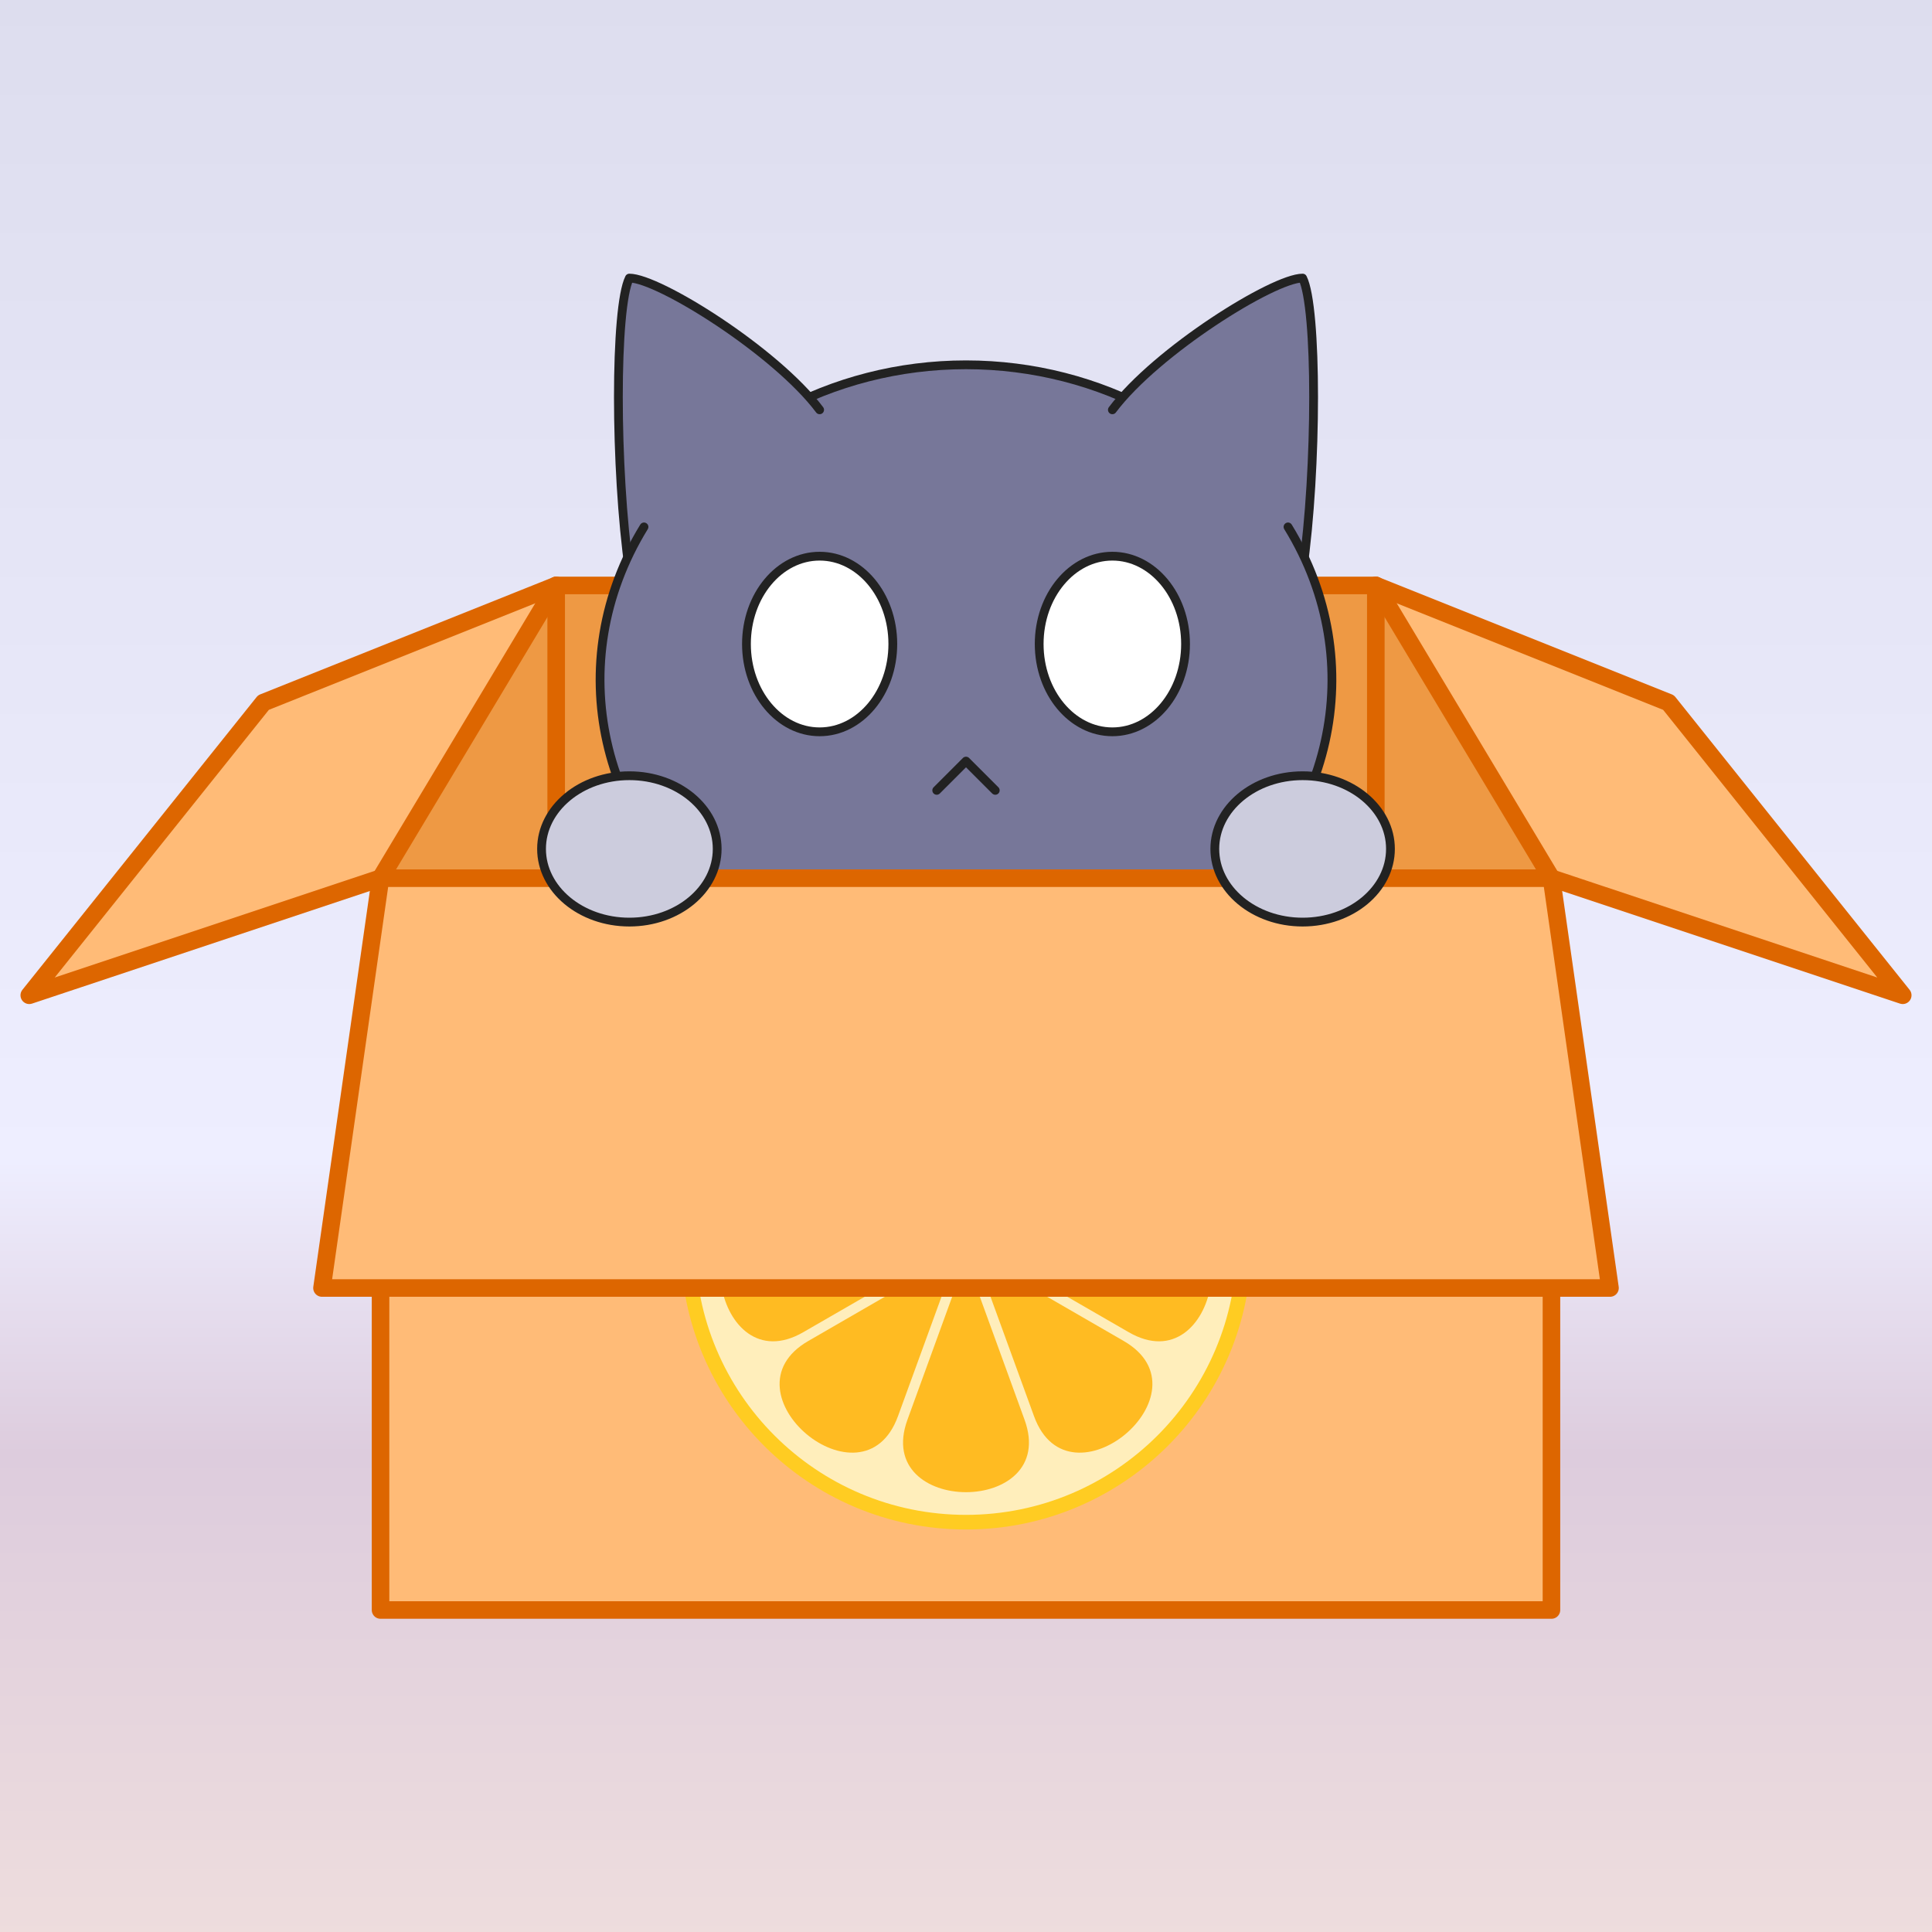
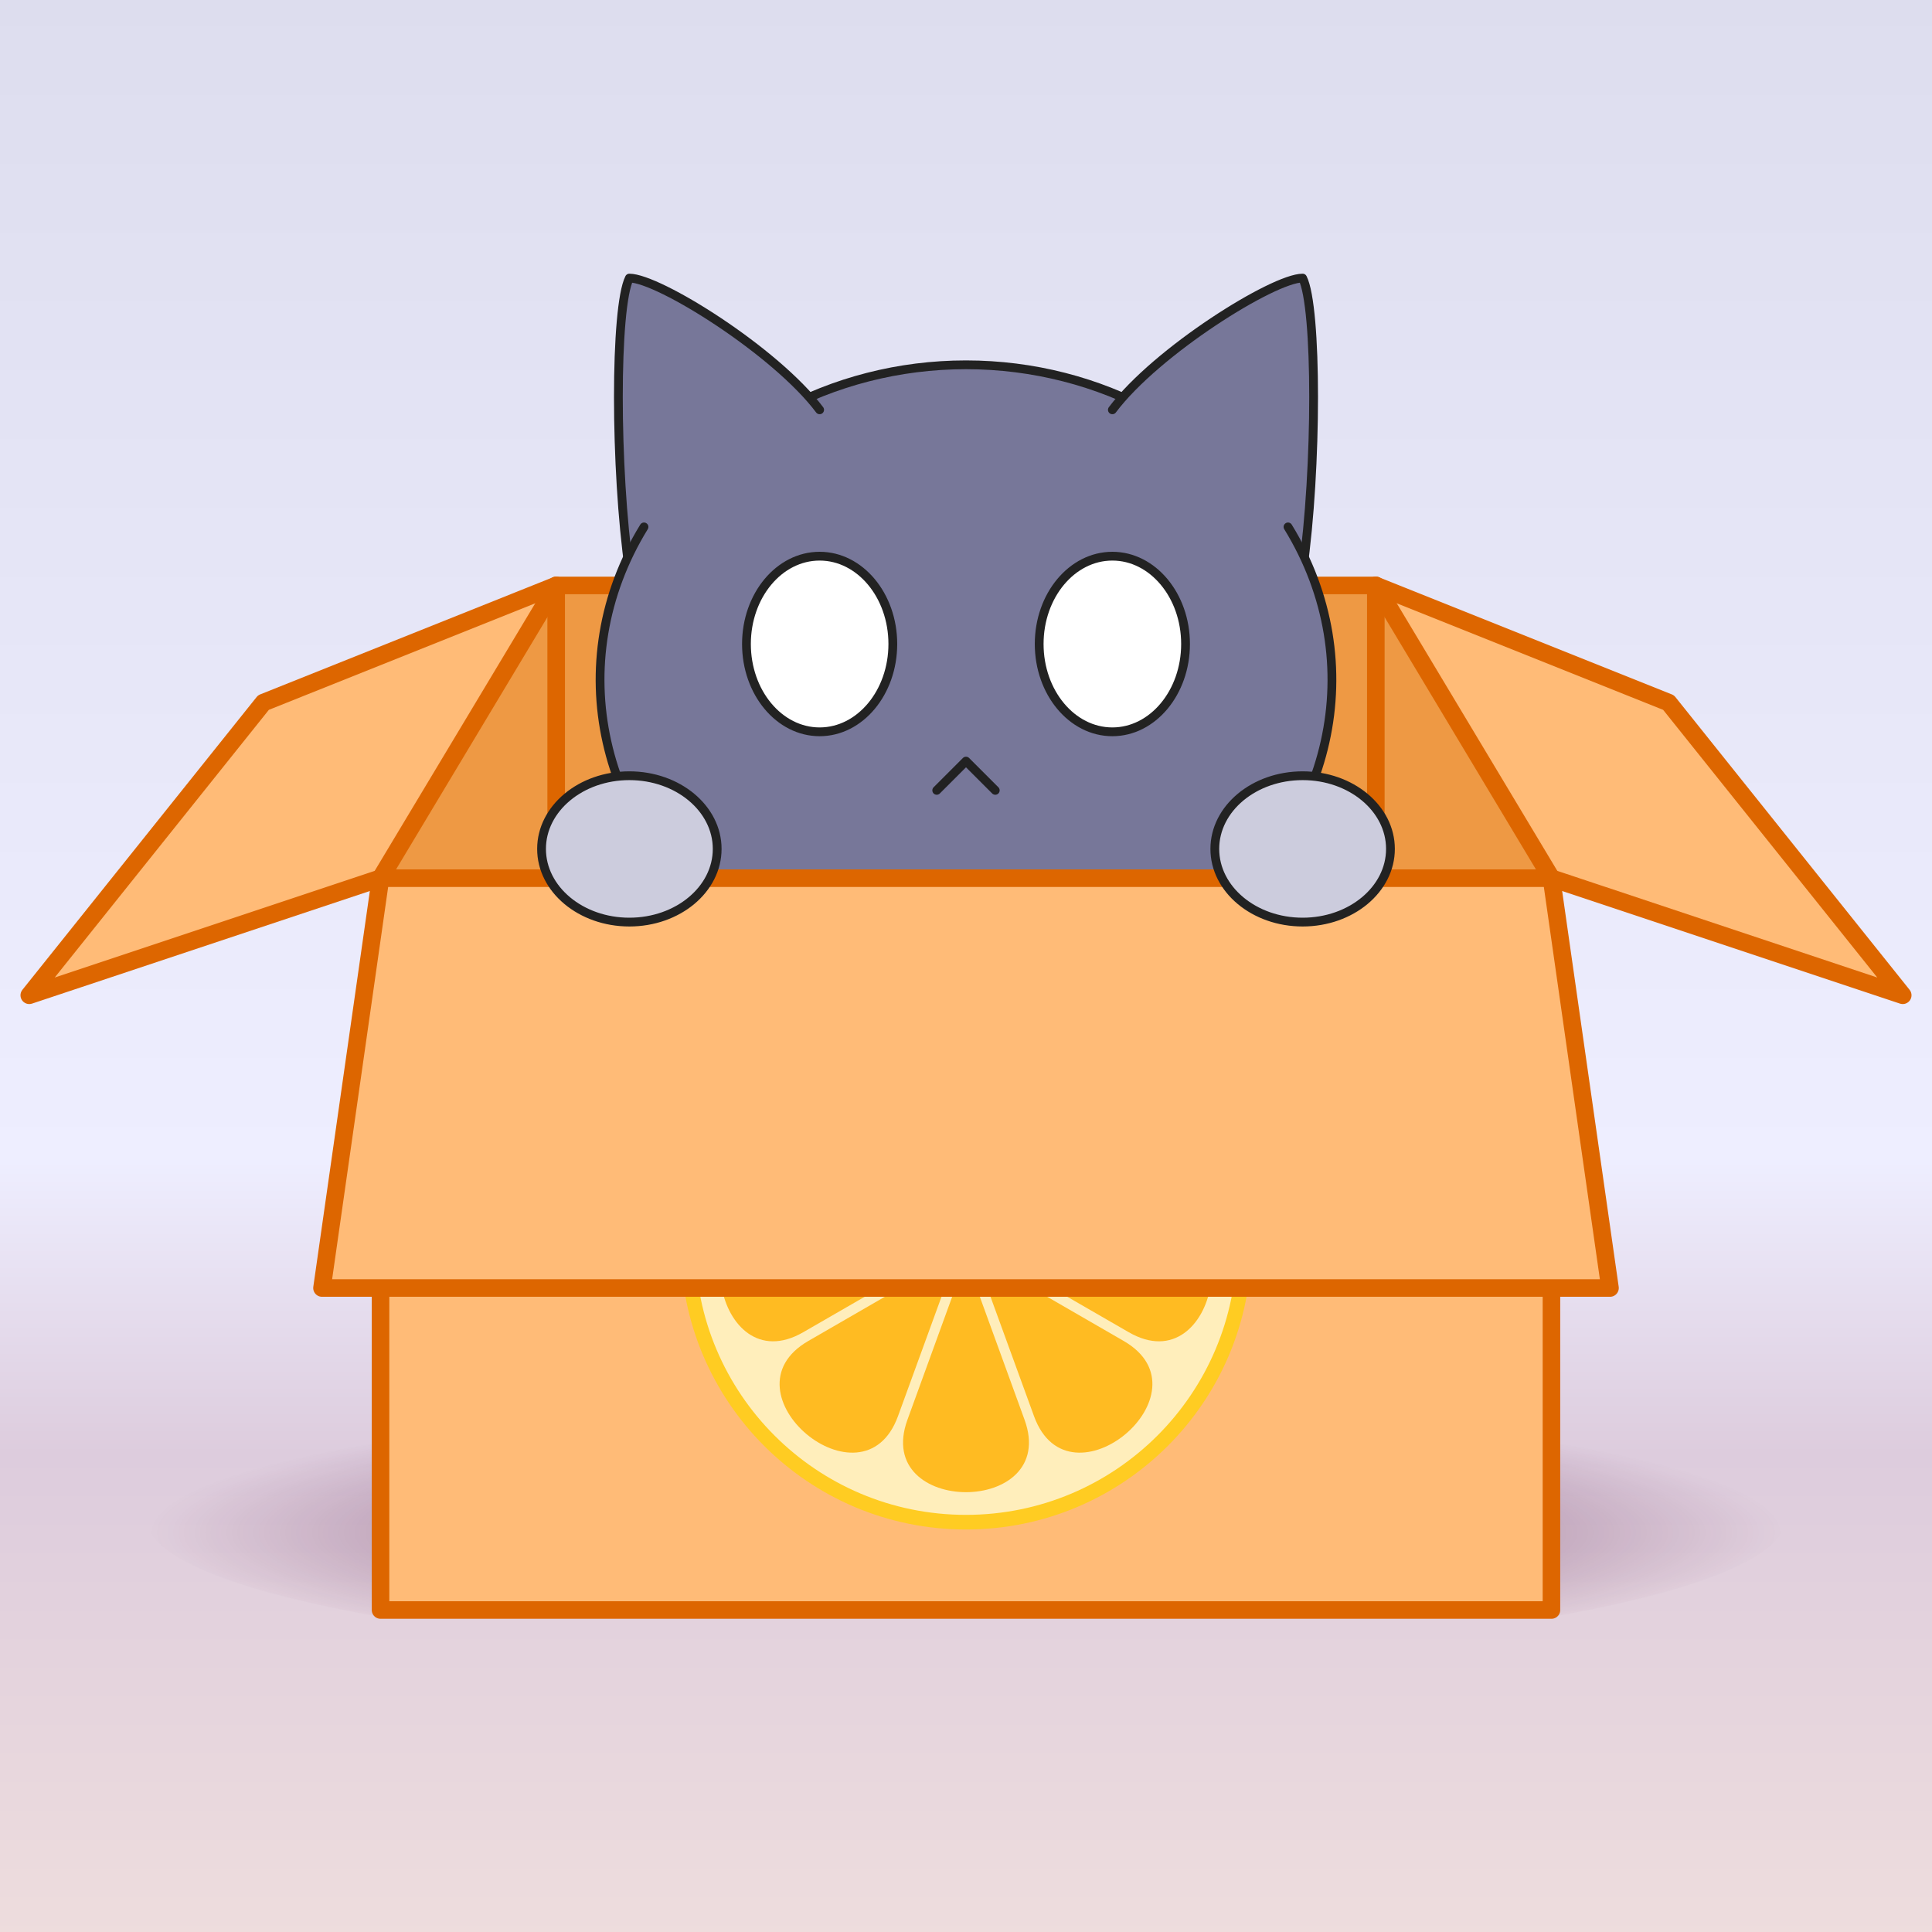
<svg xmlns="http://www.w3.org/2000/svg" viewBox="0 0 330 330" width="800" height="800">
  <defs>
    <linearGradient id="back" x1="0" y1="0" x2="0" y2="1">
      <stop stop-color="#dde" offset="0" />
      <stop stop-color="#eef" offset="0.6" />
      <stop stop-color="#dcd" offset="0.75" />
      <stop stop-color="#edd" offset="1" />
    </linearGradient>
+     <radialGradient id="shadow" gradientTransform="matrix(1,0,0,1.1,0,0.1)">
+       <stop stop-color="#403" stop-opacity="0.6" offset="0" />
+       <stop stop-color="#403" stop-opacity="0" offset="1" />
+     </radialGradient>
    <path id="seg" d="m100 105 20 55 c12 33 -52 33 -40 0 z" />
  </defs>
  <rect width="330" height="330" fill="url(#back)" />
+   <path d="m64 276 a140 24 0 1 1 202 0" fill="url(#shadow)" />
  <g stroke-linecap="round" stroke-linejoin="round">
    <g fill="#fb7" stroke="#d60" stroke-width="3">
      <path d="m235 100 50 20 40 50 -60 -20" />
      <path d="m65 150 -60 20 40 -50 50 -20" />
      <path d="m65 150 30 -50 h140 l30 50" fill="#e94" />
      <path d="m95 100 v130 h140 v-130" fill="none" />
      <path d="m65 150 h200 v125 h-200 z" />
    </g>
    <g transform="matrix(0.5,0,0,0.5,115,162.5)" stroke-width="5">
      <circle cx="100" cy="100" r="95" fill="#feb" stroke="#fc2" />
      <g fill="#fb2">
        <use transform="rotate(0,100,100)" href="#seg" />
        <use transform="rotate(40,100,100)" href="#seg" />
        <use transform="rotate(80,100,100)" href="#seg" />
        <use transform="rotate(120,100,100)" href="#seg" />
        <use transform="rotate(160,100,100)" href="#seg" />
        <use transform="rotate(200,100,100)" href="#seg" />
        <use transform="rotate(240,100,100)" href="#seg" />
        <use transform="rotate(-80,100,100)" href="#seg" />
        <use transform="rotate(-40,100,100)" href="#seg" />
      </g>
    </g>
    <g transform="matrix(2.5,0,0,2.5,65,0)" stroke="#222" stroke-width="0.6">
      <g fill="#779">
        <path d="m18 37 a25 23 0 0 1 44 0" />
        <path d="m30 28 c-3 -4 -11 -9 -13 -9 -1 2 -1 13 0 20" />
        <path d="m50 28 c3 -4 11 -9 13 -9 1 2 1 13 0 20" />
        <path d="m18 36 a25 22 0 1 0 44 0" />
      </g>
      <path d="m38 54 2 -2 2 2" fill="none" />
      <g fill="#fff">
        <ellipse cx="30" cy="44" rx="5" ry="6" />
        <ellipse cx="50" cy="44" rx="5" ry="6" />
      </g>
    </g>
    <path d="m65 150 -10 70 h220 l-10 -70 z" fill="#fb7" stroke="#d60" stroke-width="3" />
    <g transform="matrix(2.5,0,0,2.5,65,0)" fill="#ccd" stroke="#222" stroke-width="0.6">
      <ellipse cx="17" cy="58" rx="6" ry="5" />
      <ellipse cx="63" cy="58" rx="6" ry="5" />
    </g>
  </g>
</svg>
